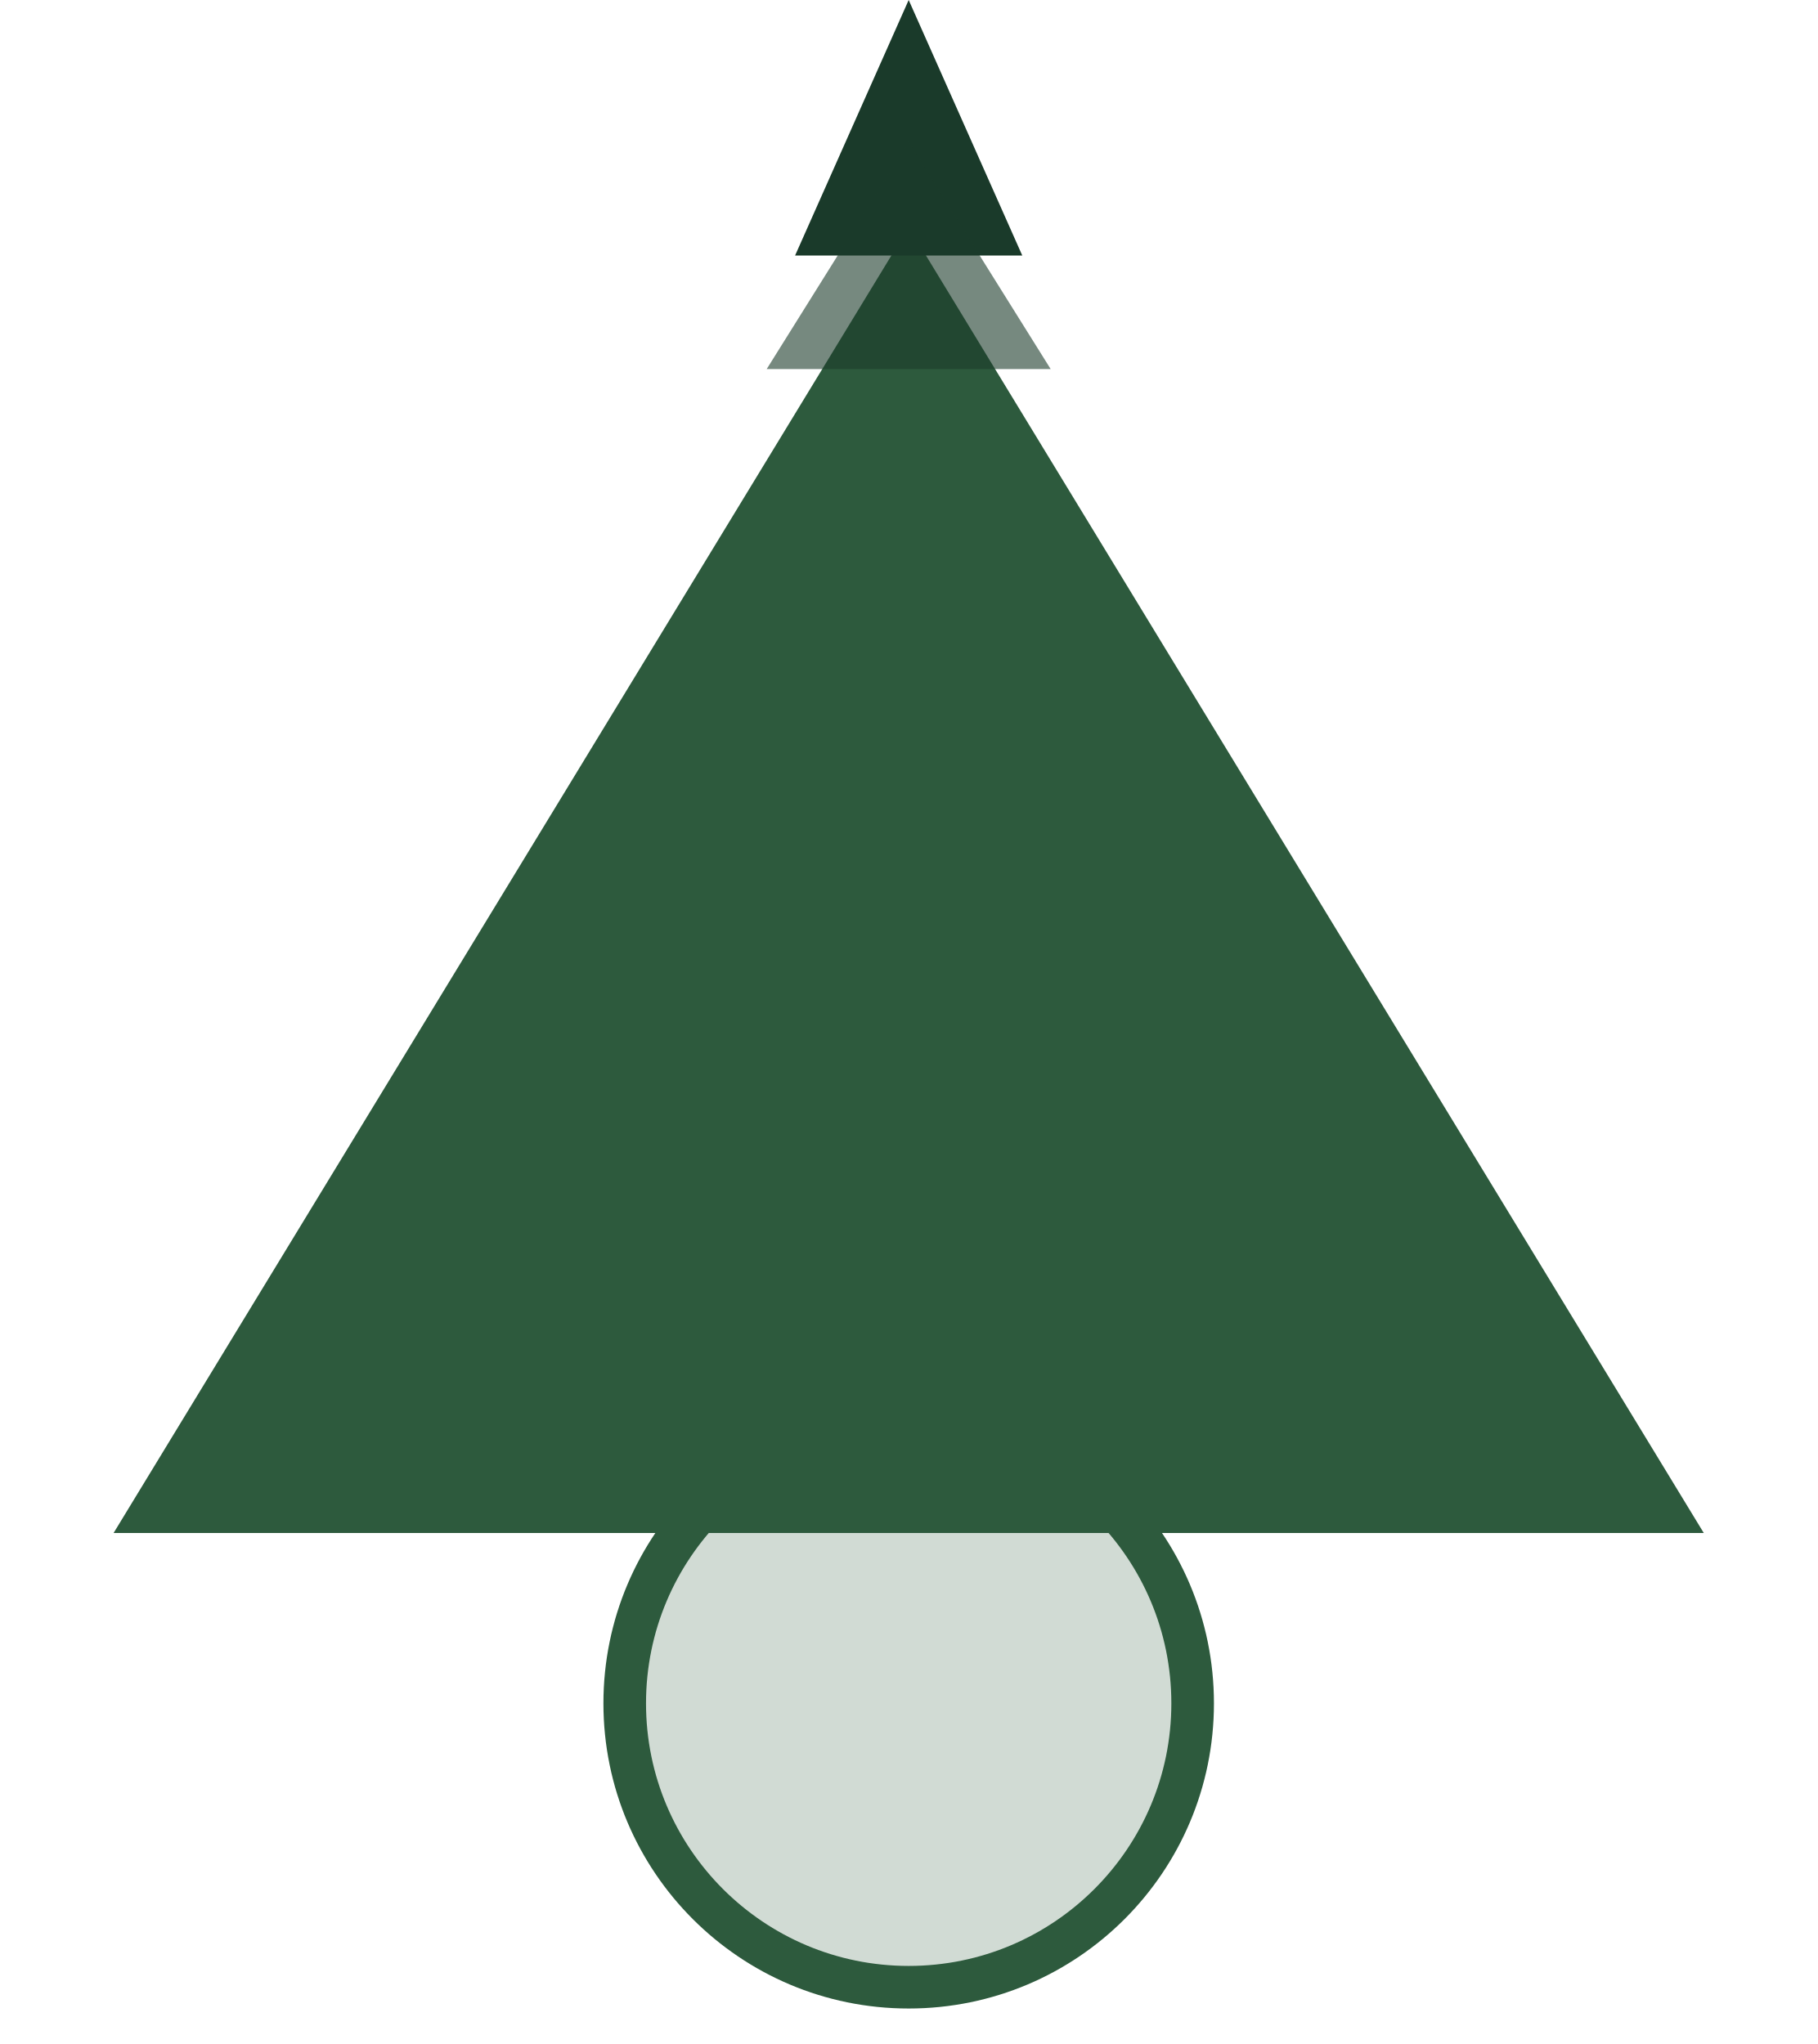
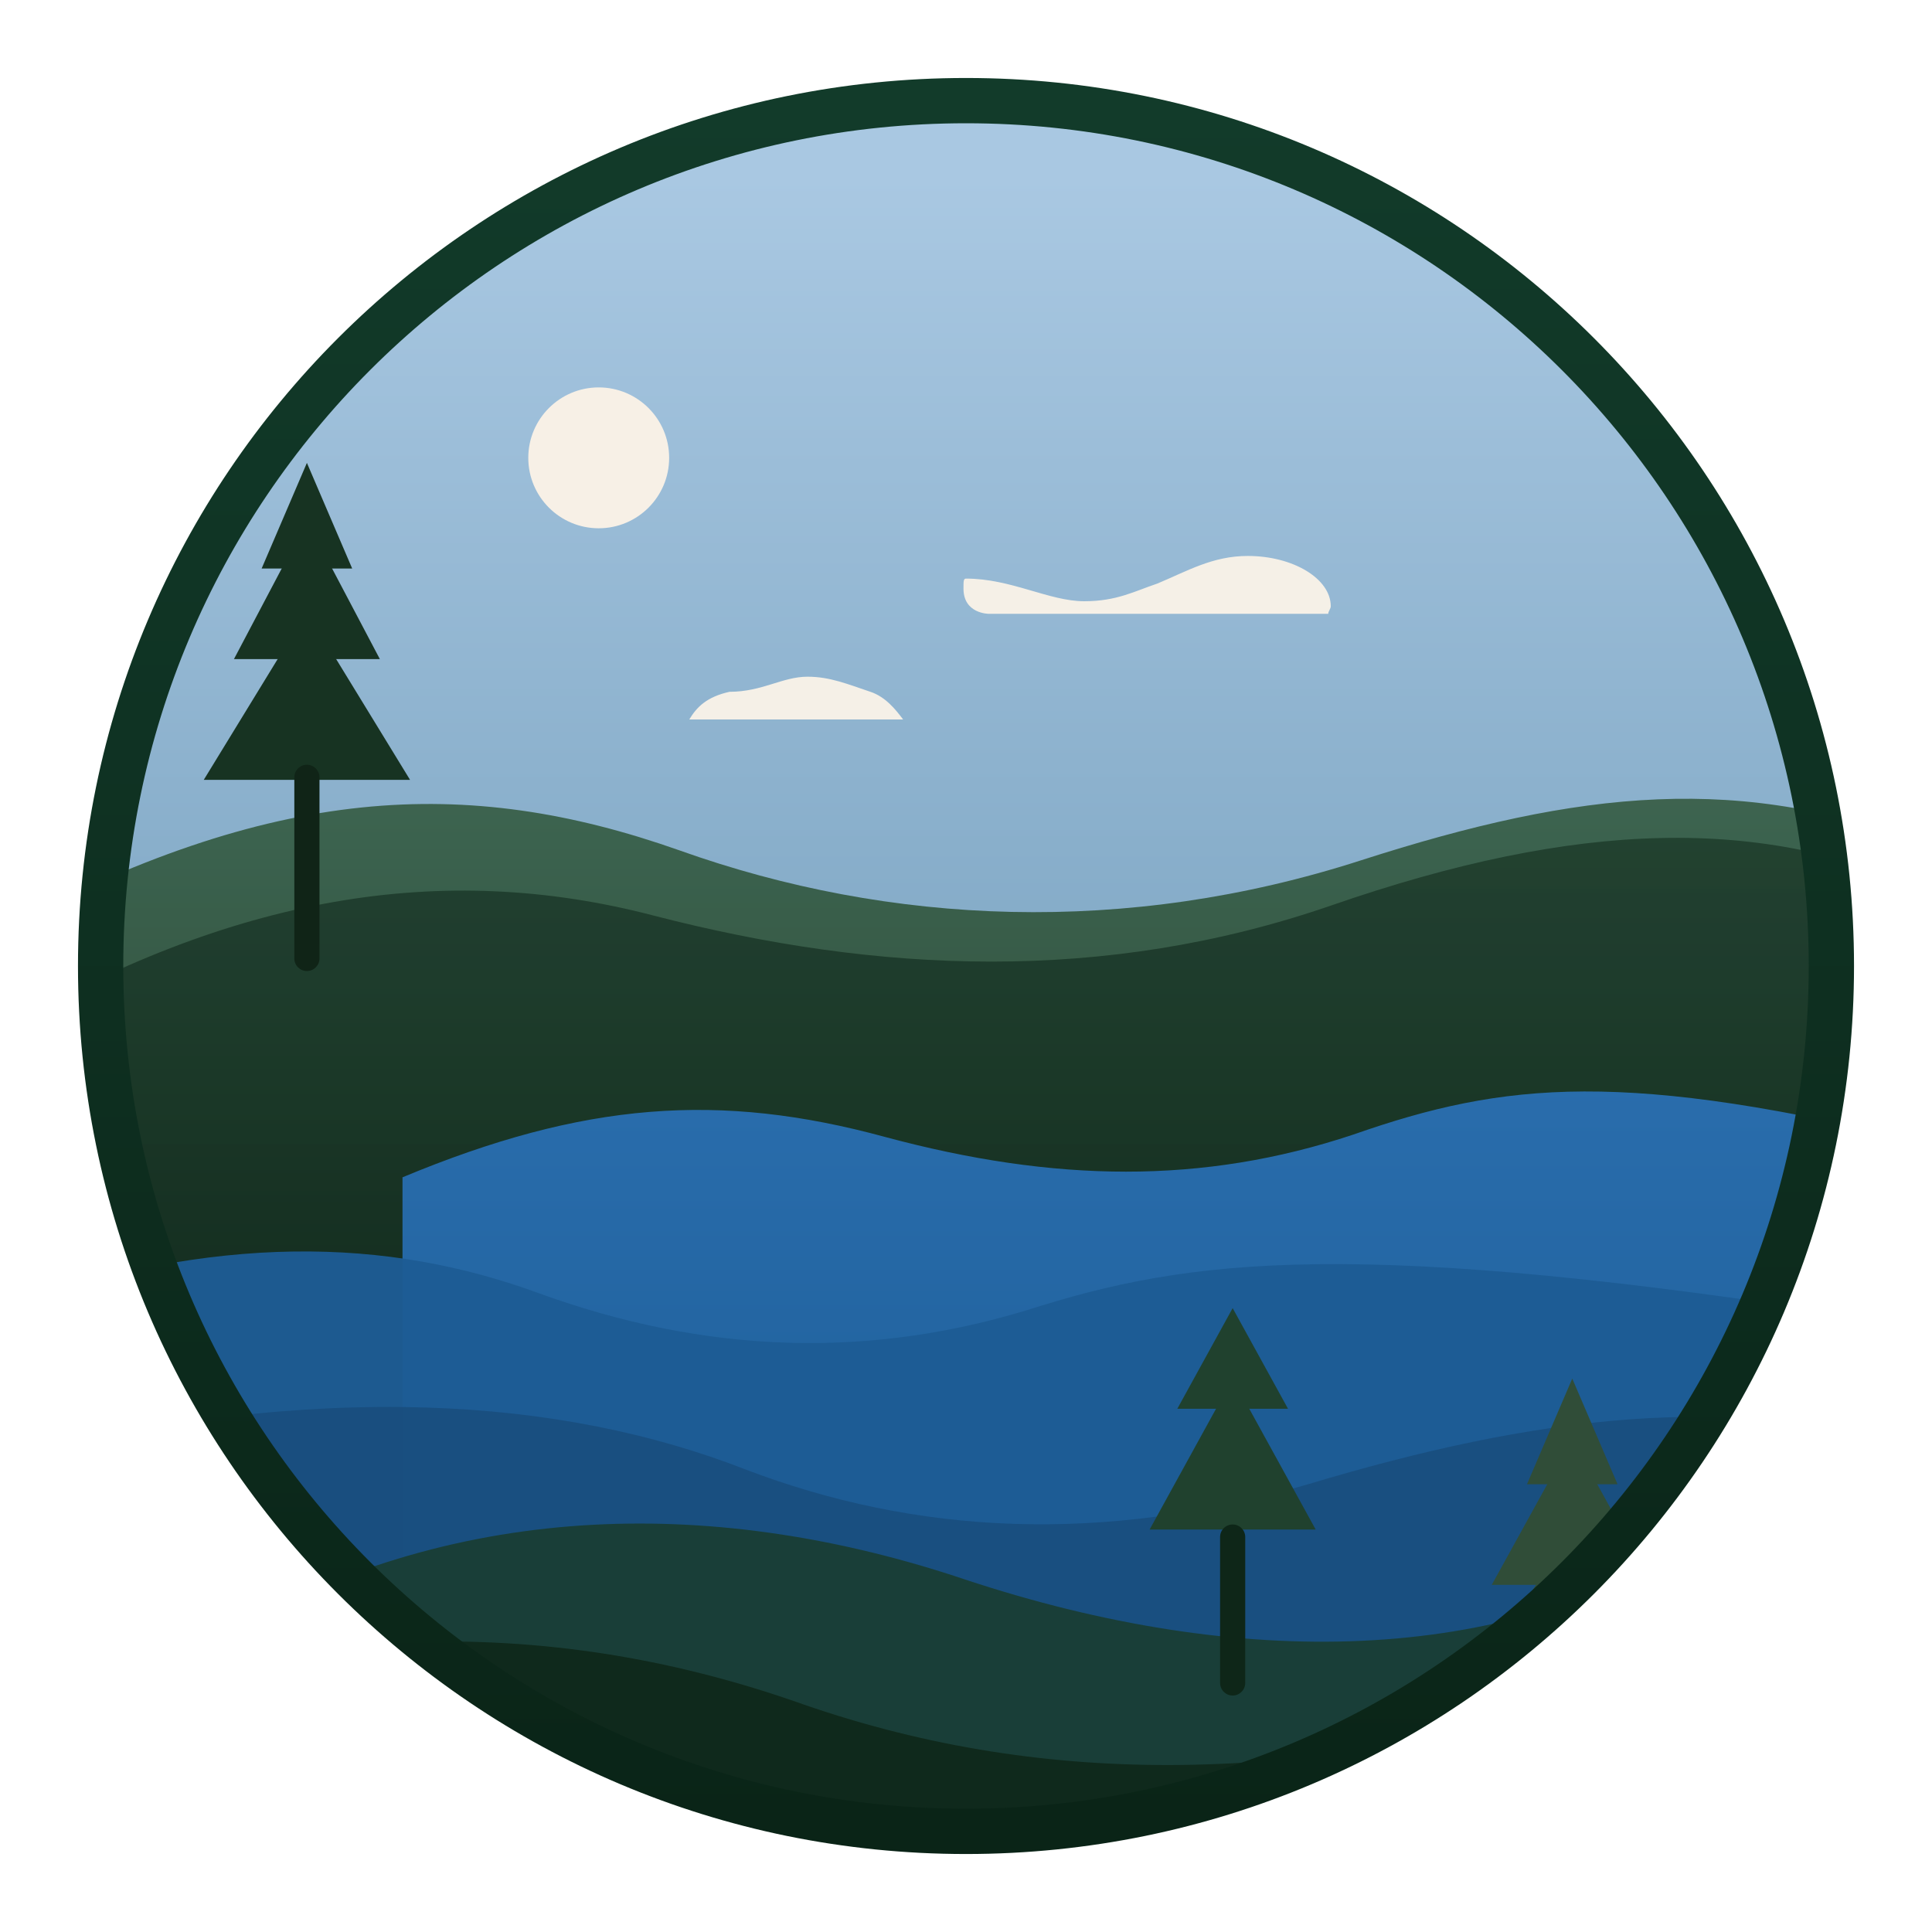
- <svg xmlns="http://www.w3.org/2000/svg" viewBox="0 0 64 72" fill="none">
-   <circle cx="32" cy="60" r="10" fill="#2d5a3d" opacity="0.22" />
-   <circle cx="32" cy="60" r="10" fill="none" stroke="#2d5a3d" stroke-width="1.5" />
-   <polygon points="32,8 60,54 4,54" fill="#2d5a3d" />
-   <polygon points="32,0 36,9 28,9" fill="#1a3a2a" />
-   <polygon points="32,5 37,13 27,13" fill="#1a3a2a" opacity="0.6" />
+ <svg xmlns="http://www.w3.org/2000/svg" width="768" height="768" viewBox="0 0 768 768" fill="none" role="img" aria-label="Логотип Токсово">
+   <defs>
+     <clipPath id="circleClip">
+       <circle cx="384" cy="384" r="344" />
+     </clipPath>
+     <linearGradient id="sky" x1="384" y1="70" x2="384" y2="420" gradientUnits="userSpaceOnUse">
+       <stop stop-color="#A9C8E2" />
+       <stop offset="1" stop-color="#7FA7C4" />
+     </linearGradient>
+     <linearGradient id="water" x1="384" y1="360" x2="384" y2="650" gradientUnits="userSpaceOnUse">
+       <stop stop-color="#2E72B3" />
+       <stop offset="1" stop-color="#1C5D97" />
+     </linearGradient>
+     <linearGradient id="forestDark" x1="384" y1="240" x2="384" y2="600" gradientUnits="userSpaceOnUse">
+       <stop stop-color="#274836" />
+       <stop offset="1" stop-color="#0C2417" />
+     </linearGradient>
+     <linearGradient id="forestMid" x1="384" y1="240" x2="384" y2="560" gradientUnits="userSpaceOnUse">
+       <stop stop-color="#416A50" />
+       <stop offset="1" stop-color="#234131" />
+     </linearGradient>
+     <linearGradient id="ring" x1="384" y1="40" x2="384" y2="728" gradientUnits="userSpaceOnUse">
+       <stop stop-color="#123B2A" />
+       <stop offset="1" stop-color="#0A2417" />
+     </linearGradient>
+   </defs>
+   <g clip-path="url(#circleClip)">
+     <rect width="768" height="768" fill="transparent" />
+     <circle cx="384" cy="384" r="344" fill="url(#sky)" />
+     <path d="M0 370C108 312 185 308 270 338C354 368 448 372 541 342C628 314 693 307 768 337V768H0V370Z" fill="url(#forestMid)" opacity="0.95" />
+     <path d="M0 410C92 356 176 342 260 364C349 387 439 391 529 360C627 326 701 324 768 355V768H0V410Z" fill="url(#forestDark)" opacity="0.92" />
+     <path d="M160 468C232 438 286 434 352 452C419 470 478 471 538 451C598 430 646 425 768 455V768H160V468Z" fill="url(#water)" />
+     <path d="M0 520C86 490 154 492 214 514C280 538 346 541 414 519C479 499 549 492 768 528V768H0V520Z" fill="#1D5C95" opacity="0.96" />
+     <path d="M0 580C128 548 224 556 296 584C364 610 438 614 520 590C610 563 687 553 768 576V768H0V580Z" fill="#174A79" opacity="0.72" />
+     <path d="M384 230C402 230 417 239 431 239C444 239 451 235 460 232C472 227 482 221 496 221C514 221 529 230 529 241C529 242 528 243 528 244H393C393 244 383 244 383 234C383 231 383 230 384 230Z" fill="#F5F0E7" />
+     <path d="M290 275C303 275 311 269 321 269C330 269 337 272 346 275C352 277 356 282 359 286H274C277 281 281 277 290 275Z" fill="#F5F0E7" />
+     <circle cx="238" cy="182" r="28" fill="#F7F0E6" />
+     <path d="M122 184L140 226H104L122 184Z" fill="#173322" />
+     <path d="M122 207L151 262H93L122 207Z" fill="#173322" />
+     <path d="M122 243L163 310H81L122 243Z" fill="#173322" />
+     <rect x="117" y="304" width="10" height="82" rx="5" fill="#102417" />
+     <path d="M625 548L643 590H607L625 548Z" fill="#304D38" />
+     <path d="M625 572L657 630H593L625 572Z" fill="#304D38" />
+     <path d="M625 606L669 679H581L625 606Z" fill="#304D38" />
+     <rect x="620" y="665" width="10" height="54" rx="5" fill="#102417" />
+     <path d="M92 648C184 596 286 595 384 628C493 664 597 662 676 612L768 768H0L92 648Z" fill="#193B28" opacity="0.82" />
+     <path d="M0 688C114 644 216 642 315 676C413 711 513 709 628 677C684 661 724 646 768 632V768H0V688Z" fill="#0E2618" opacity="0.88" />
+     <path d="M490 520L512 560H468L490 520Z" fill="#20412E" />
+     <path d="M490 548L523 608H457L490 548Z" fill="#20412E" />
+     <rect x="485" y="606" width="10" height="68" rx="5" fill="#0E2618" />
+   </g>
+   <circle cx="384" cy="384" r="344" stroke="url(#ring)" stroke-width="18" />
</svg>
